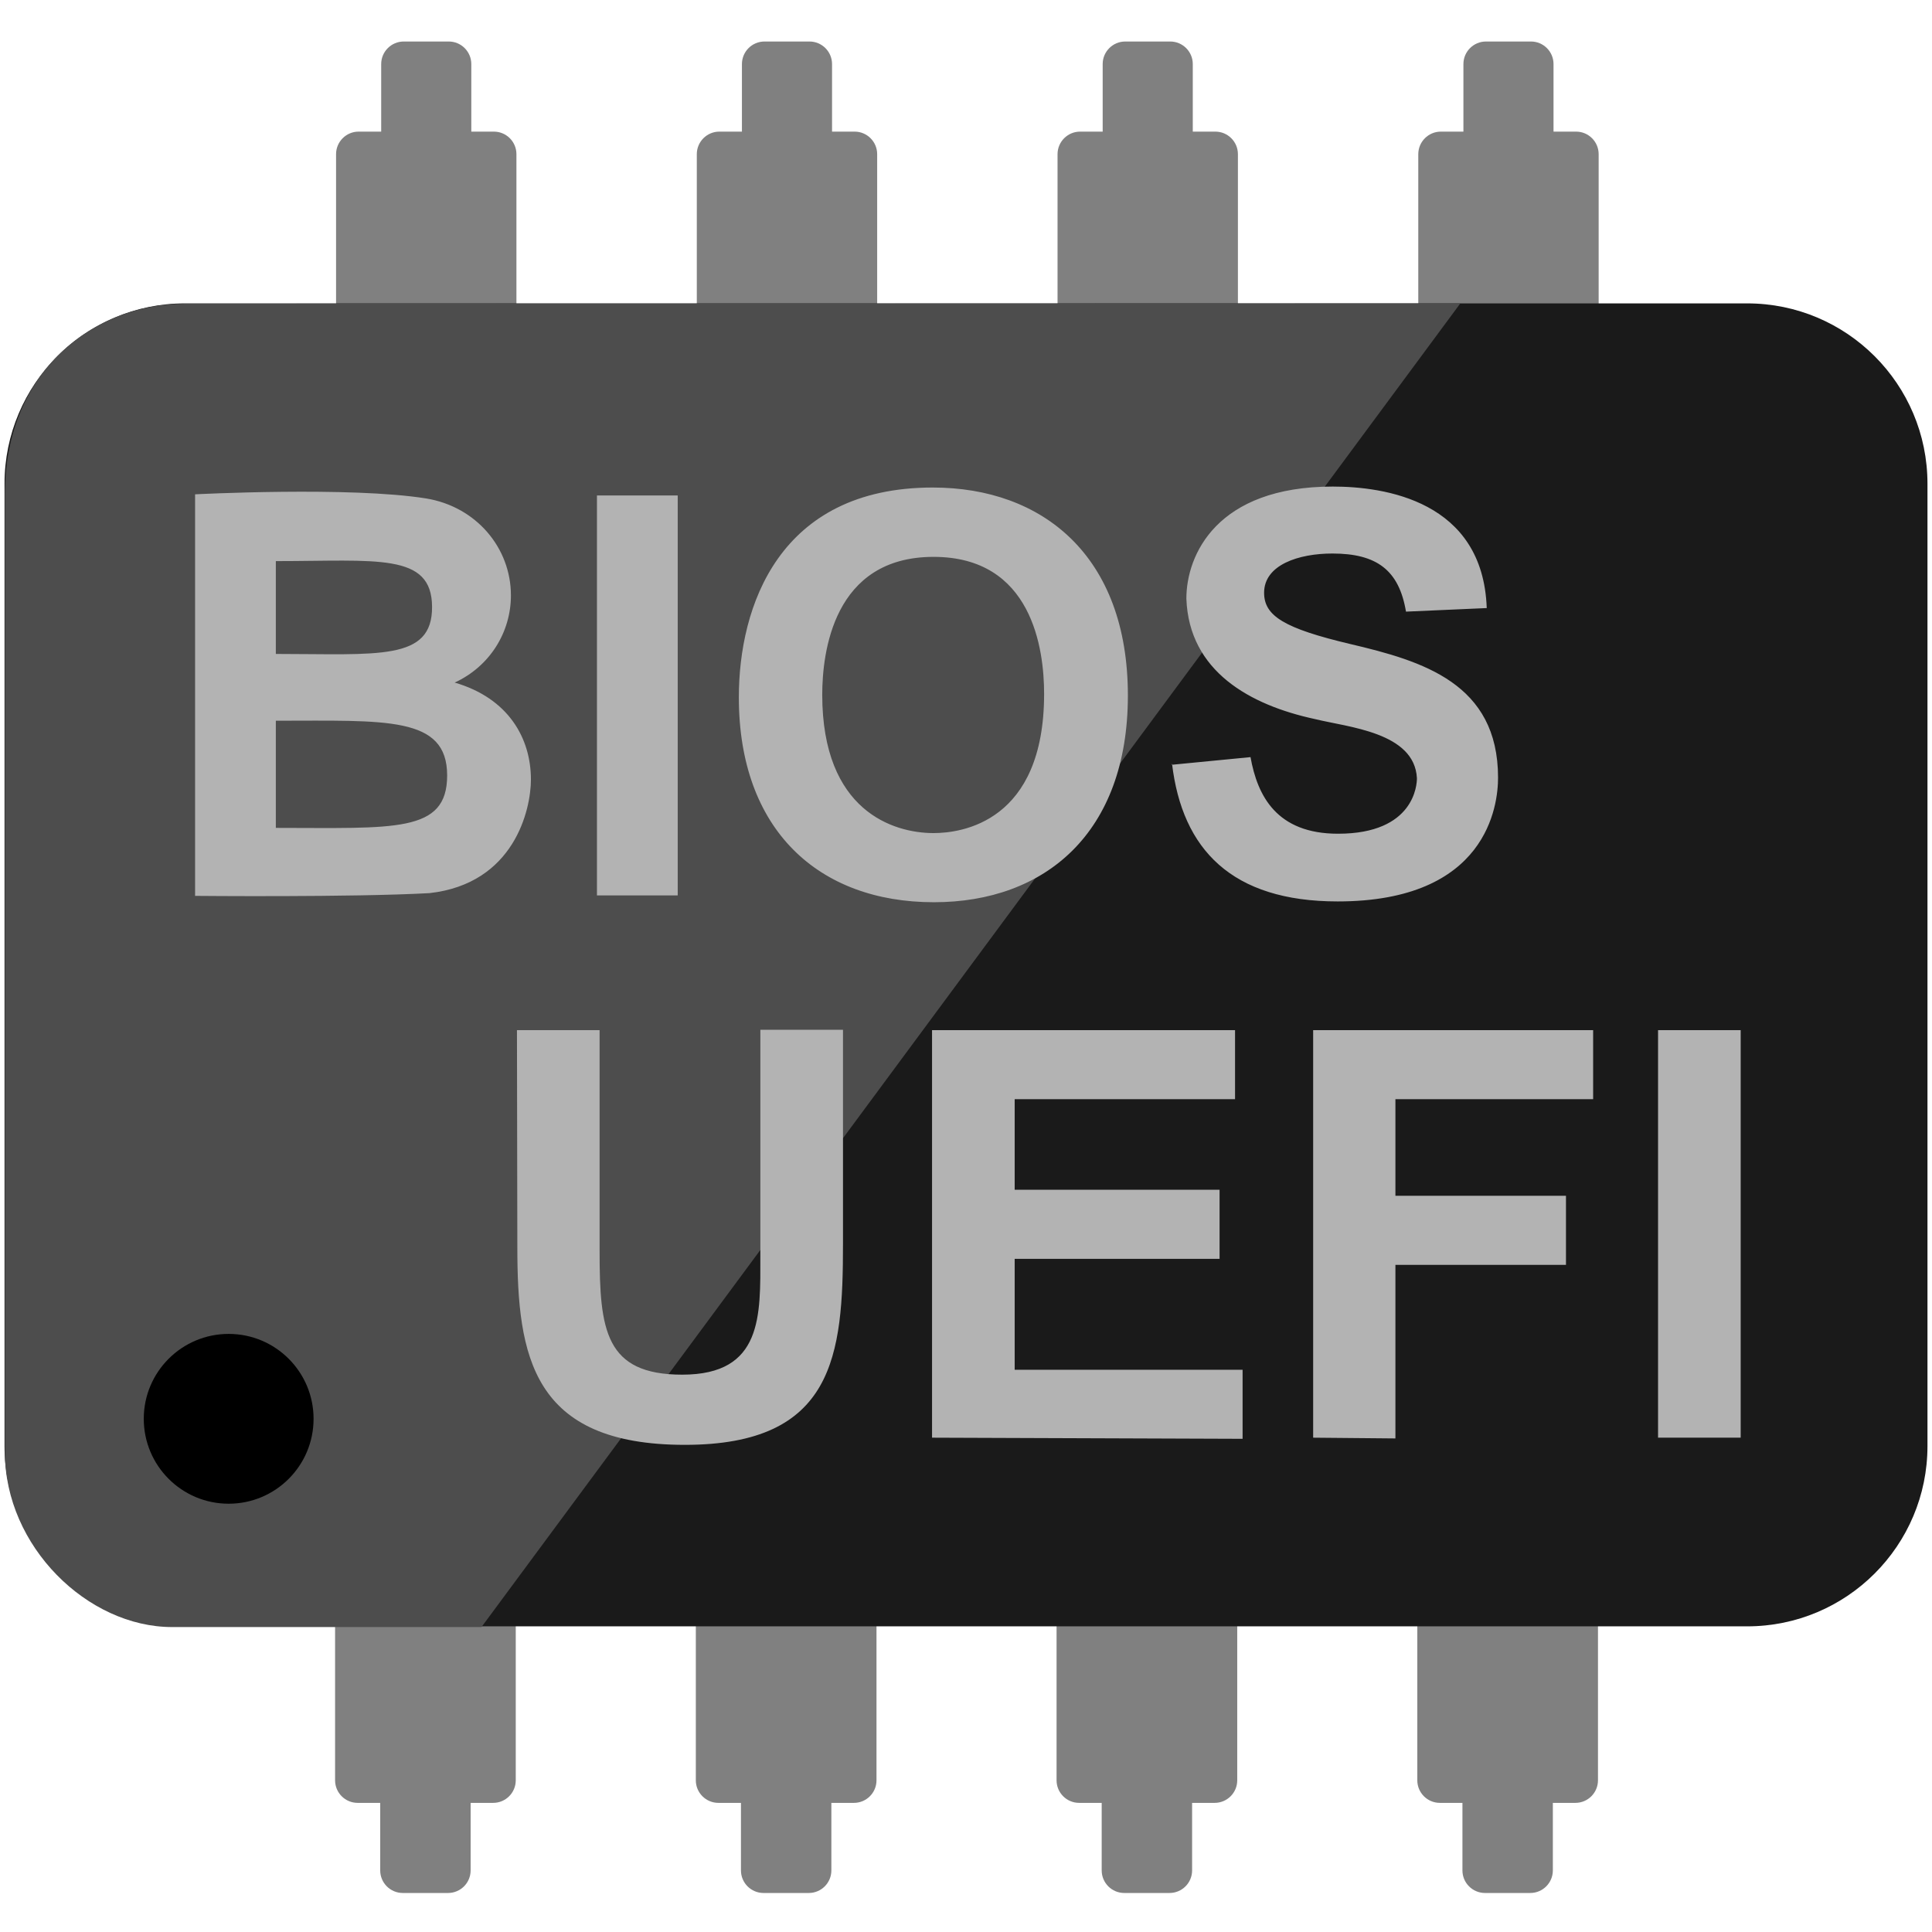
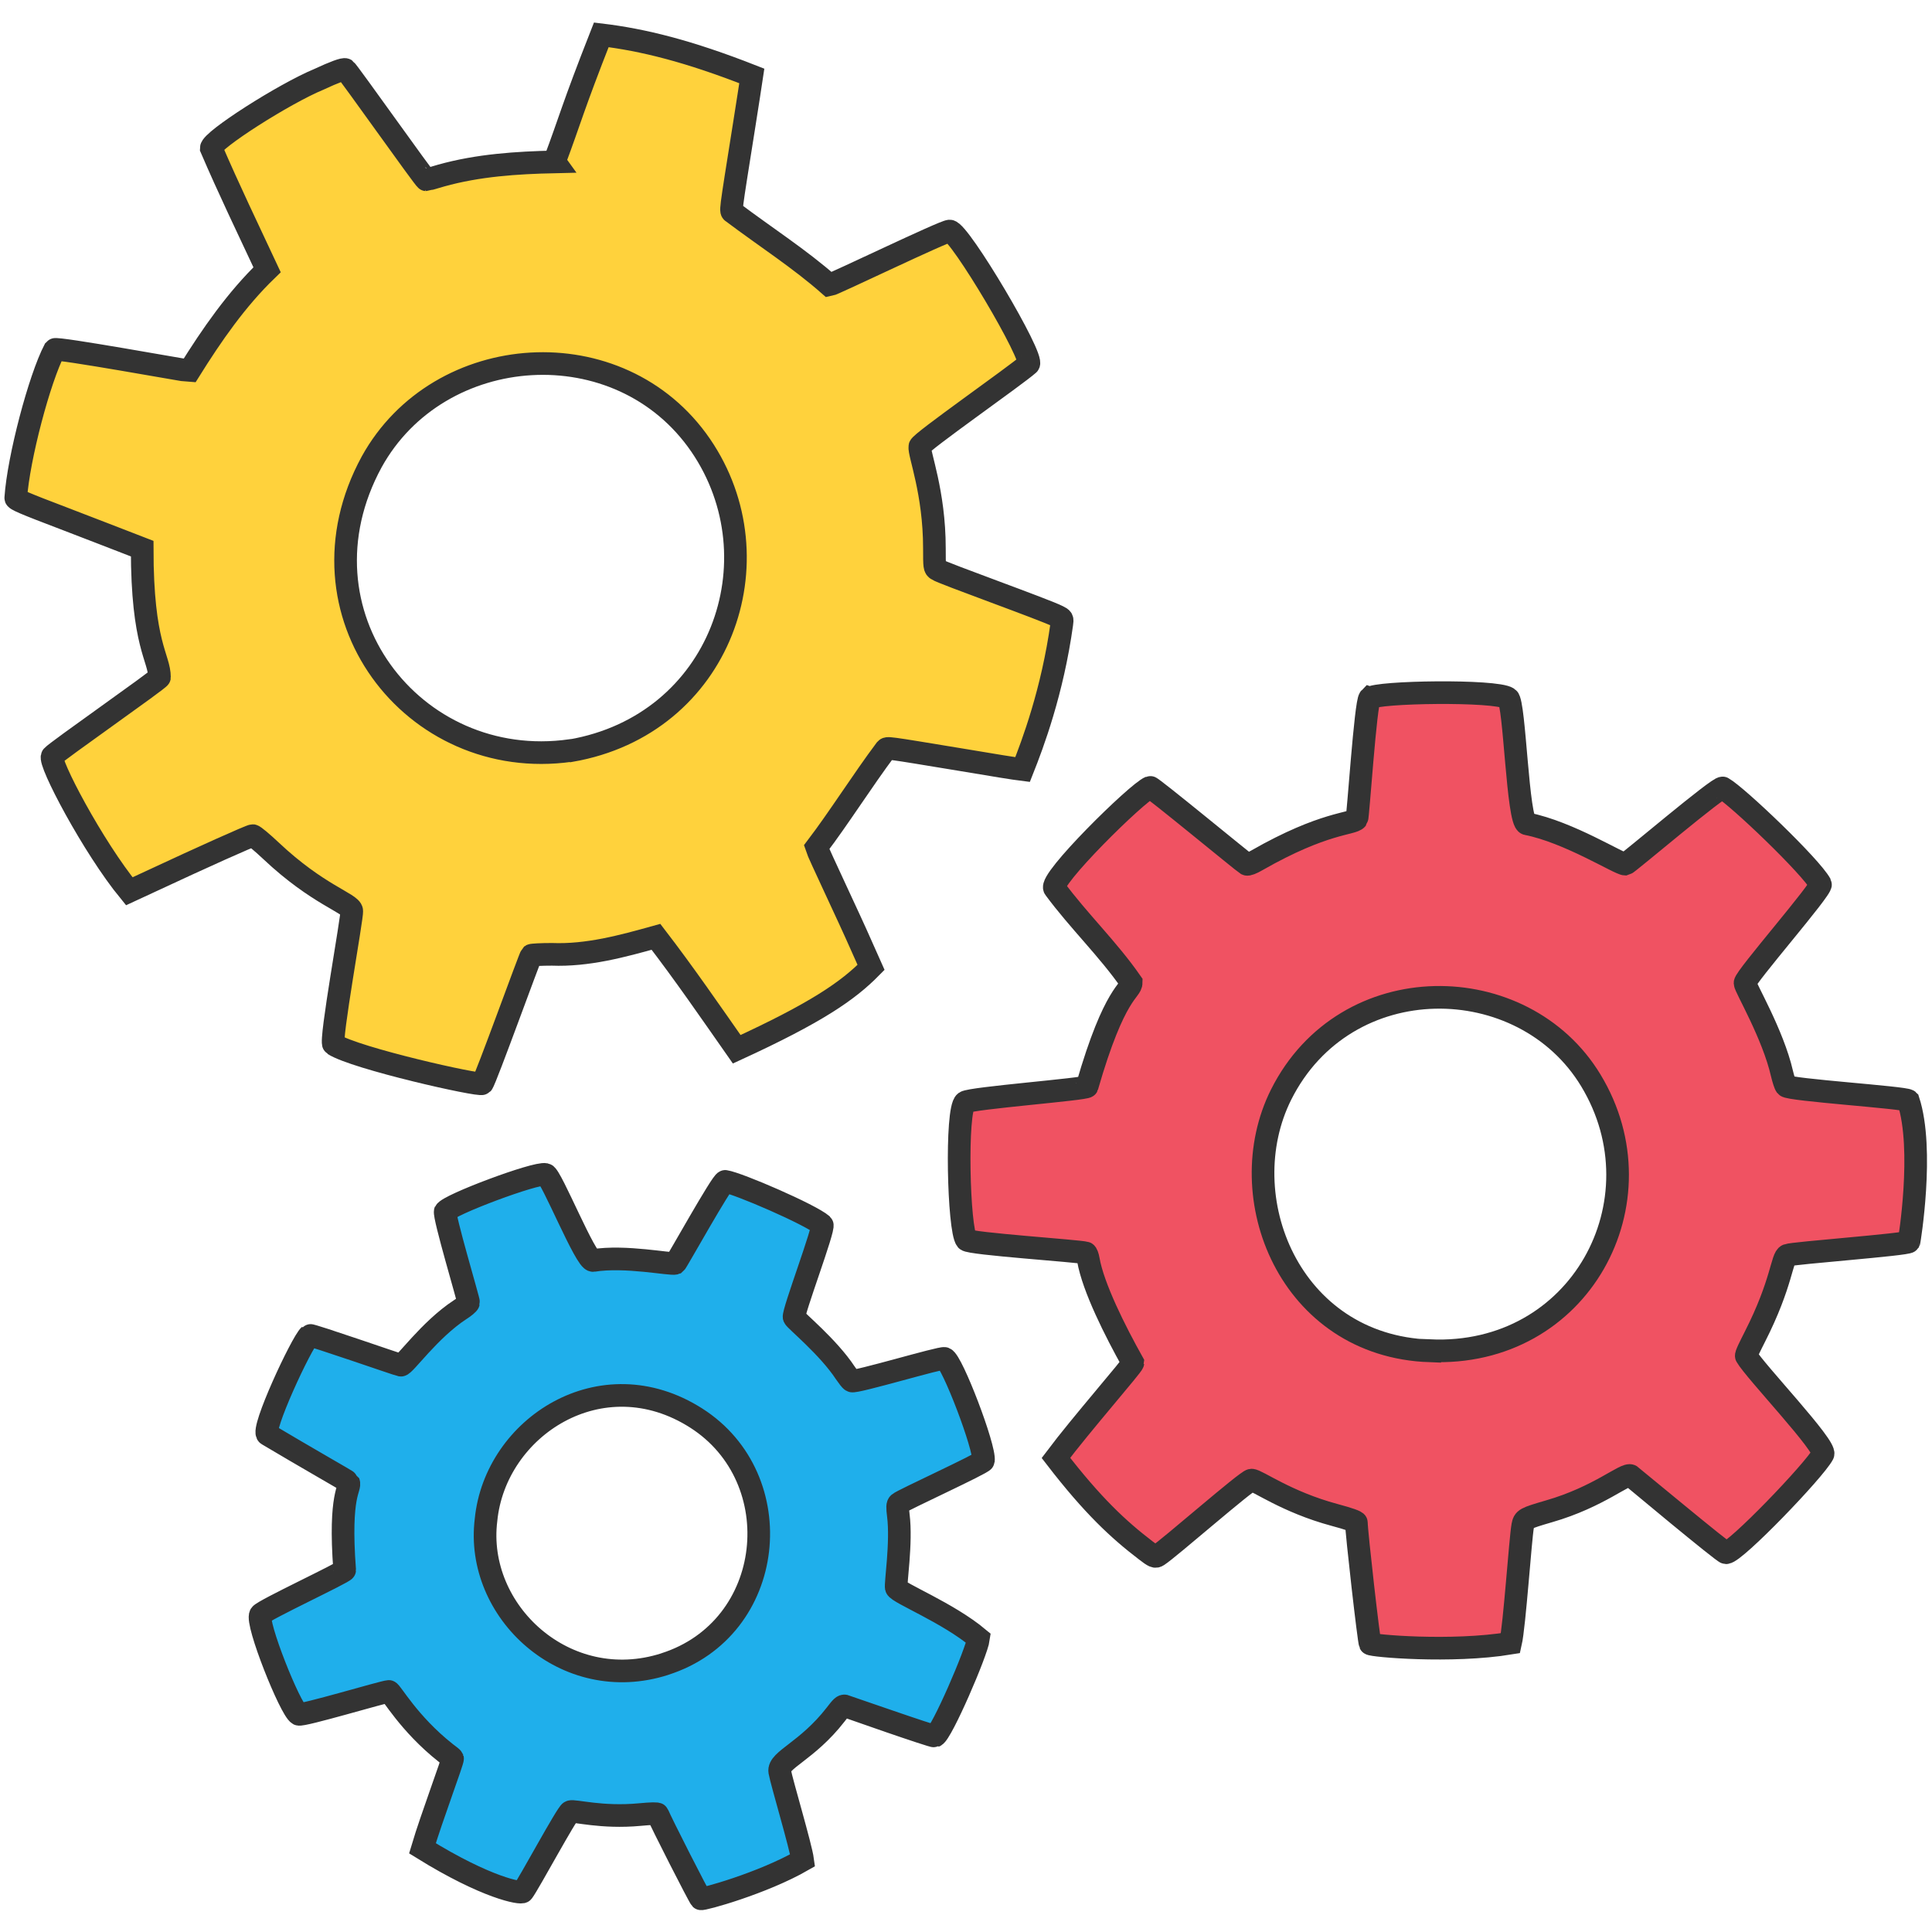
<svg xmlns="http://www.w3.org/2000/svg" width="512" height="512" version="1.1" viewBox="0 0 512 512">
-   <path d="m107 11c-3.3 0-5.98 2.68-5.98 5.98v17.9h-5.98c-3.3 0-5.98 2.68-5.98 5.98v41.8h47.8v-41.8c0-3.3-2.68-5.98-5.98-5.98h-5.98v-17.9c0-3.3-2.68-5.98-5.98-5.98zm95.6 0c-3.3 0-5.98 2.68-5.98 5.98v17.9h-5.98c-3.3 0-5.98 2.68-5.98 5.98v41.8h47.8v-41.8c0-3.3-2.68-5.98-5.98-5.98h-5.98v-17.9c0-3.3-2.68-5.98-5.98-5.98zm95.6 0c-3.3 0-5.98 2.68-5.98 5.98v17.9h-5.98c-3.3 0-5.98 2.68-5.98 5.98v41.8h47.8v-41.8c0-3.3-2.68-5.98-5.98-5.98h-5.98v-17.9c0-3.3-2.68-5.98-5.98-5.98zm95.6 0c-3.3 0-5.98 2.68-5.98 5.98v17.9h-5.98c-3.3 0-5.98 2.68-5.98 5.98v41.8h47.8v-41.8c0-3.3-2.68-5.98-5.98-5.98h-5.98v-17.9c0-3.3-2.68-5.98-5.98-5.98zm-305 419v41.8c0 3.3 2.68 5.98 5.98 5.98h5.98v17.9c0 3.3 2.68 5.98 5.98 5.98h12c3.3 0 5.98-2.68 5.98-5.98v-17.9h5.98c3.3 0 5.98-2.68 5.98-5.98v-41.8zm95.6 0v41.8c0 3.3 2.68 5.98 5.98 5.98h5.98v17.9c0 3.3 2.68 5.98 5.98 5.98h12c3.3 0 5.98-2.68 5.98-5.98v-17.9h5.98c3.3 0 5.98-2.68 5.98-5.98v-41.8zm95.6 0v41.8c0 3.3 2.68 5.98 5.98 5.98h5.98v17.9c0 3.3 2.68 5.98 5.98 5.98h12c3.3 0 5.98-2.68 5.98-5.98v-17.9h5.98c3.3 0 5.98-2.68 5.98-5.98v-41.8zm95.6 0v41.8c0 3.3 2.68 5.98 5.98 5.98h5.98v17.9c0 3.3 2.68 5.98 5.98 5.98h12c3.3 0 5.98-2.68 5.98-5.98v-17.9h5.98c3.3 0 5.98-2.68 5.98-5.98v-41.8z" fill="#808080" />
-   <path d="m463 431h-414c-26.4 0-47.8-21.4-47.8-47.8v-255c0-26.4 21.4-47.8 47.8-47.8h414c26.4 0 47.8 21.4 47.8 47.8v255c0 26.4-21.4 47.8-47.8 47.8z" fill="#1a1a1a" />
-   <path d="m387 80.4-338 0.087c-24 0.006-47.7 17.7-47.7 50.4v254c0 24.9 21.9 46.3 44.3 46.3h82z" fill="#4d4d4d" />
-   <path d="m51.7 131s41.1-2.13 61.2 1.09c13.3 2.16 22.5 13.1 22.5 25.7 0 9.72-5.56 18.8-14.9 23.1 14.3 4.17 20.2 14.8 20.2 25.7 0 7.97-4.4 27.6-26.9 30.1-20.6 1.13-62.1 0.725-62.1 0.725zm21.4 17.7v24.6c27 0 41.5 1.96 41.4-12.5-0.058-14.4-14.7-12.1-41.4-12.1zm0 42.3v28.4c31.4 0 45.4 1.45 45.4-13.9 0-15.8-16.2-14.5-45.4-14.5zm85.1 46.3v-106h21.4v106zm37.6-52.5c0-23.9 10.5-55.6 51.4-55.6 29.1 0 51.7 18.1 51.7 55.1 0 36.5-22 54.8-51.4 54.8-30.6 0-51.7-19.2-51.7-54.3zm22.1-0.725c0 30.9 18.9 36.7 29.5 36.7 7.4 0 29.3-2.88 29.3-36.9 0-11.9-3.18-36.3-29.3-36.3-26.6 0-29.5 25.4-29.5 36.6zm92.6 18.6 20.9-2.03c1.84 10.3 6.94 20.3 23.2 20.3 20.3 0 20.9-13.1 20.9-14.7-0.624-12.2-18.2-13.5-27.1-15.7-17.1-3.7-33.3-12.6-34-31.9 0-11.6 8.05-29.7 38.8-29.7 13.6 0 39.8 3.71 40.8 32.2l-21.4 0.944c-1.84-11-7.75-15.4-19.5-15.4-8.96 0-18.1 3-18.1 10.4 0 6.15 5.34 9.44 22.9 13.6 19.1 4.49 39.1 10.4 39.1 35.4 0 7.3-2.84 32.8-42.5 32.8-28.1 0-41.2-13.8-43.9-36.5z" fill="#b3b3b3" />
-   <path d="m137 273h21.9v58.6c0 20.9 1.47 32.7 21.9 32.7 21.4 0 20.7-15.7 20.7-31.5v-59.9h21.9v56.8c0 29.4-2.28 53.2-41.9 53.2-40.5 0-44.4-23.5-44.4-52.4zm110 108v-108h80.3v18.3h-58.4v24h54.3v18.3h-54.3v29.4h60.4v18.3zm101 0v-108h74.2v18.3h-52.4v25.6h45.2v18.3h-45.2v46zm91.4 0v-108h21.9v108z" fill="#b3b3b3" />
-   <circle cx="60.6" cy="376" r="22.5" />
+   <path d="m363 185c-1.12 1.12-3.1 31.6-3.42 32-1.15 1.47-8.6 0.764-26.5 11-1.31 0.769-2.42 1.19-2.69 1.04-0.842-0.481-25.2-20.6-25.6-20.4-3.43 1.37-27.1 24.7-25.3 26.8 6.34 8.6 14.2 16.1 20.3 24.9 0 2.43-4.34 2.04-11.7 27.6-0.239 0.718-30.8 3.06-32.3 4.15-2.54 1.9-1.79 33.9 0.346 36.5 0.798 1.03 29.8 2.92 31.6 3.46 0.231 0.077 0.538 0.884 0.692 1.81 1.27 7.31 7.1 18.9 11.8 27.3 0 0.646-13.8 16.4-20.4 25.2 9.79 12.7 16.6 19 23.8 24.5 2.19 1.69 2.54 1.84 3.23 1.38 2.9-1.83 23.6-20 24.8-20 1.49 0 9.22 5.79 22 9.23 3.88 1.04 5.8 1.73 5.8 2.04 0 2.5 3.31 31.6 3.65 32.1 0.212 0.53 21.5 2.44 37.2-0.154 1.07-4.67 2.59-27.6 3.23-31.1 0.346-1.84 0.538-1.96 6.96-3.84 13.3-3.83 20.3-10.3 21.7-9.42 0.18 0.108 24.5 20.4 25.2 20.4 2.44 0 23.5-21.9 25.7-26.1 1.12-1.99-18.1-22.1-20.3-26-0.192-0.333 1.04-2.69 2.27-5.15 7.23-14.2 7.12-21.1 8.65-21.6 1.43-0.597 31.7-2.81 32.2-3.58 0.045-0.084 4.06-24.4-0.192-37.4-0.828-0.828-31.7-2.83-32.4-3.88-0.269-0.346-0.73-1.81-1.08-3.27-2.4-10.5-9.8-22.9-9.8-24 0-1.56 20.6-25.1 20-26.2-2.51-4.66-22-23.3-25.9-25.5-0.946-0.552-25.2 20.1-25.8 20.2-1.62 0-15-8.52-26.1-10.7-2.48-0.481-3.23-32.2-5-33.3-3.26-2.18-34.9-1.69-36.6 0zm15.9 173c-37.2-1.32-52.9-40.9-39.4-67.9 17.1-34.1 64.2-33.4 82.1-3.76 19.3 31.9-2.81 73.4-42.7 71.6z" style="fill:#f05262;stroke-width:6;stroke:#333" />
+   <path d="m147 42.9c-10.1 0.226-20.3 0.884-30.1 3.63-2.03 0.621-3.83 1.11-3.96 1.11-0.411 0-20.6-28.6-21.4-29.2-0.392-0.262-3.04 0.719-6.96 2.55-9.41 3.9-28.6 16.2-28.6 18.3 4.64 10.8 9.8 21.5 14.8 32.2-8.17 7.89-14.6 17.2-20.6 26.8-0.646 0-35.2-6.28-35.7-5.66-4.03 7.71-9.59 28.8-10.3 39.3-0.164 0.425 2.26 1.47 12.5 5.36 7.02 2.68 14 5.41 21 8.11 0 25.7 4.58 28.8 4.58 34.1 0 0.535-27.3 19.6-28.4 20.9-1.17 1.36 10.8 24.1 20.4 35.8l5.72-2.65c13.8-6.44 26.4-12.1 27-12.1 0.327 0 2.48 1.8 4.84 4.02 12.4 11.7 21.2 13.9 21.4 15.9 0.239 1.32-5.88 34.7-4.81 35.4 5.77 3.71 38.7 11.1 39.4 10.4 0.947-1.22 12.6-33.6 13-34 0.196-0.131 2.65-0.262 5.43-0.262 9.47 0.363 18.6-2.13 27.6-4.64 7.45 9.69 14.4 19.8 21.4 29.8 21-9.66 29.4-15.4 35.6-21.7l-2.55-5.72c-3.3-7.54-11.4-24.5-11.9-26.1 5.88-7.72 12.3-17.9 18.3-25.9 0.523-0.556-0.262-0.654 19.6 2.62 9.56 1.61 14.6 2.42 16.7 2.68 2.68-6.74 7.92-20.7 10.4-38.6 0.196-1.34 0.164-1.41-1.01-2-3.3-1.72-30.8-11.5-32-12.4-0.719-0.458-0.752-0.654-0.752-5.62 0-15-4.17-25.1-3.86-27 0.153-1.14 25.3-18.7 28.8-21.8 1.74-1.54-18.3-35.3-20.9-35.3-1.53 0-30.7 14.1-31.9 14.3-7.81-6.9-17-12.8-25.5-19.2-0.687-0.556-0.948 1.31 2.98-23.4 0.857-5.59 1.67-10.5 2-12.8-16.8-6.6-28.8-9.56-39.9-10.9-7.78 19.8-8.13 22.2-12.4 33.6zm4.2 156c-41.8 5.92-74.4-36.6-52.7-76.5 17.8-32.2 65.8-35.6 87.2-4.37 20.7 30.3 5.32 74-34.4 80.9z" style="fill:#ffd23c;stroke-width:6;stroke:#333" />
+   <path d="m118 321c-0.509 1.11 6.3 23.8 6.18 24.2-0.102 0.324-1.12 1.18-2.26 1.89-8.14 5.33-14.8 14.9-15.7 14.7-0.741-0.121-23.9-8.2-24.2-7.92-2.12 1.93-13 25.3-11.1 26.3 4.79 2.84 9.59 5.66 14.4 8.44 3.84 2.2 7.02 4.07 7.06 4.18 0.658 1.76-2.6 2.66-1.04 23.3 0.019 0.587-21.5 10.6-22.3 11.8-1.33 2.07 7.87 25.1 10.1 26.4 0.858 0.53 22.4-5.95 23.9-6.04 0.628-0.02 5.21 8.49 15.1 16.3 0.92 0.675 1.74 1.33 1.79 1.47 0.175 0.469-5.57 15.7-7.98 23.8 17.1 10.6 26.2 12.1 26.6 11.5 1.61-2.11 11.7-20.9 12.6-21.2 1.08-0.403 8.27 1.71 18.4 0.762 3.1-0.297 4.69-0.315 4.77-0.091 0.677 1.82 11 22.1 11.4 22.4 0.298 0.328 16.3-4.05 27-10.2-0.491-3.7-5.59-20.7-6.08-23.5-0.529-3.06 7.26-5.39 14.8-15.1 1.56-2.04 1.94-2.41 2.49-2.29 0.16 0.03 23.3 8.18 23.8 7.98 1.78-0.661 11.1-22.2 11.6-25.9-8.13-6.81-21.3-12-21.8-13.4-0.308-0.827 1.46-12 0.536-19.2-0.264-2.16-0.259-2.83 0.153-3.18 0.879-0.821 22.3-10.6 22.4-11.3 0.49-3.41-8.31-26.4-10.3-27.1-0.826-0.378-23.8 6.52-24.6 5.96-0.289-0.179-1.02-1.12-1.67-2.08-4.59-6.99-13.3-14-13.6-14.8-0.422-1.13 8.18-23.8 7.43-24.5-3.08-2.7-22.3-11-25.7-11.5-0.837-0.145-12.8 21.4-13.2 21.7-1.17 0.437-13.2-2.12-21.8-0.737-1.93 0.323-11.1-22.5-12.6-22.8-2.59-0.61-25.8 8.1-26.6 9.9zm58.2 120c-26.3 8.45-50.4-14-47.4-38.2 2.42-24.6 30.6-43 55.7-27s21.2 55.8-8.34 65.2z" style="fill:#1fafeb;stroke-width:6;stroke:#333" />
</svg>
